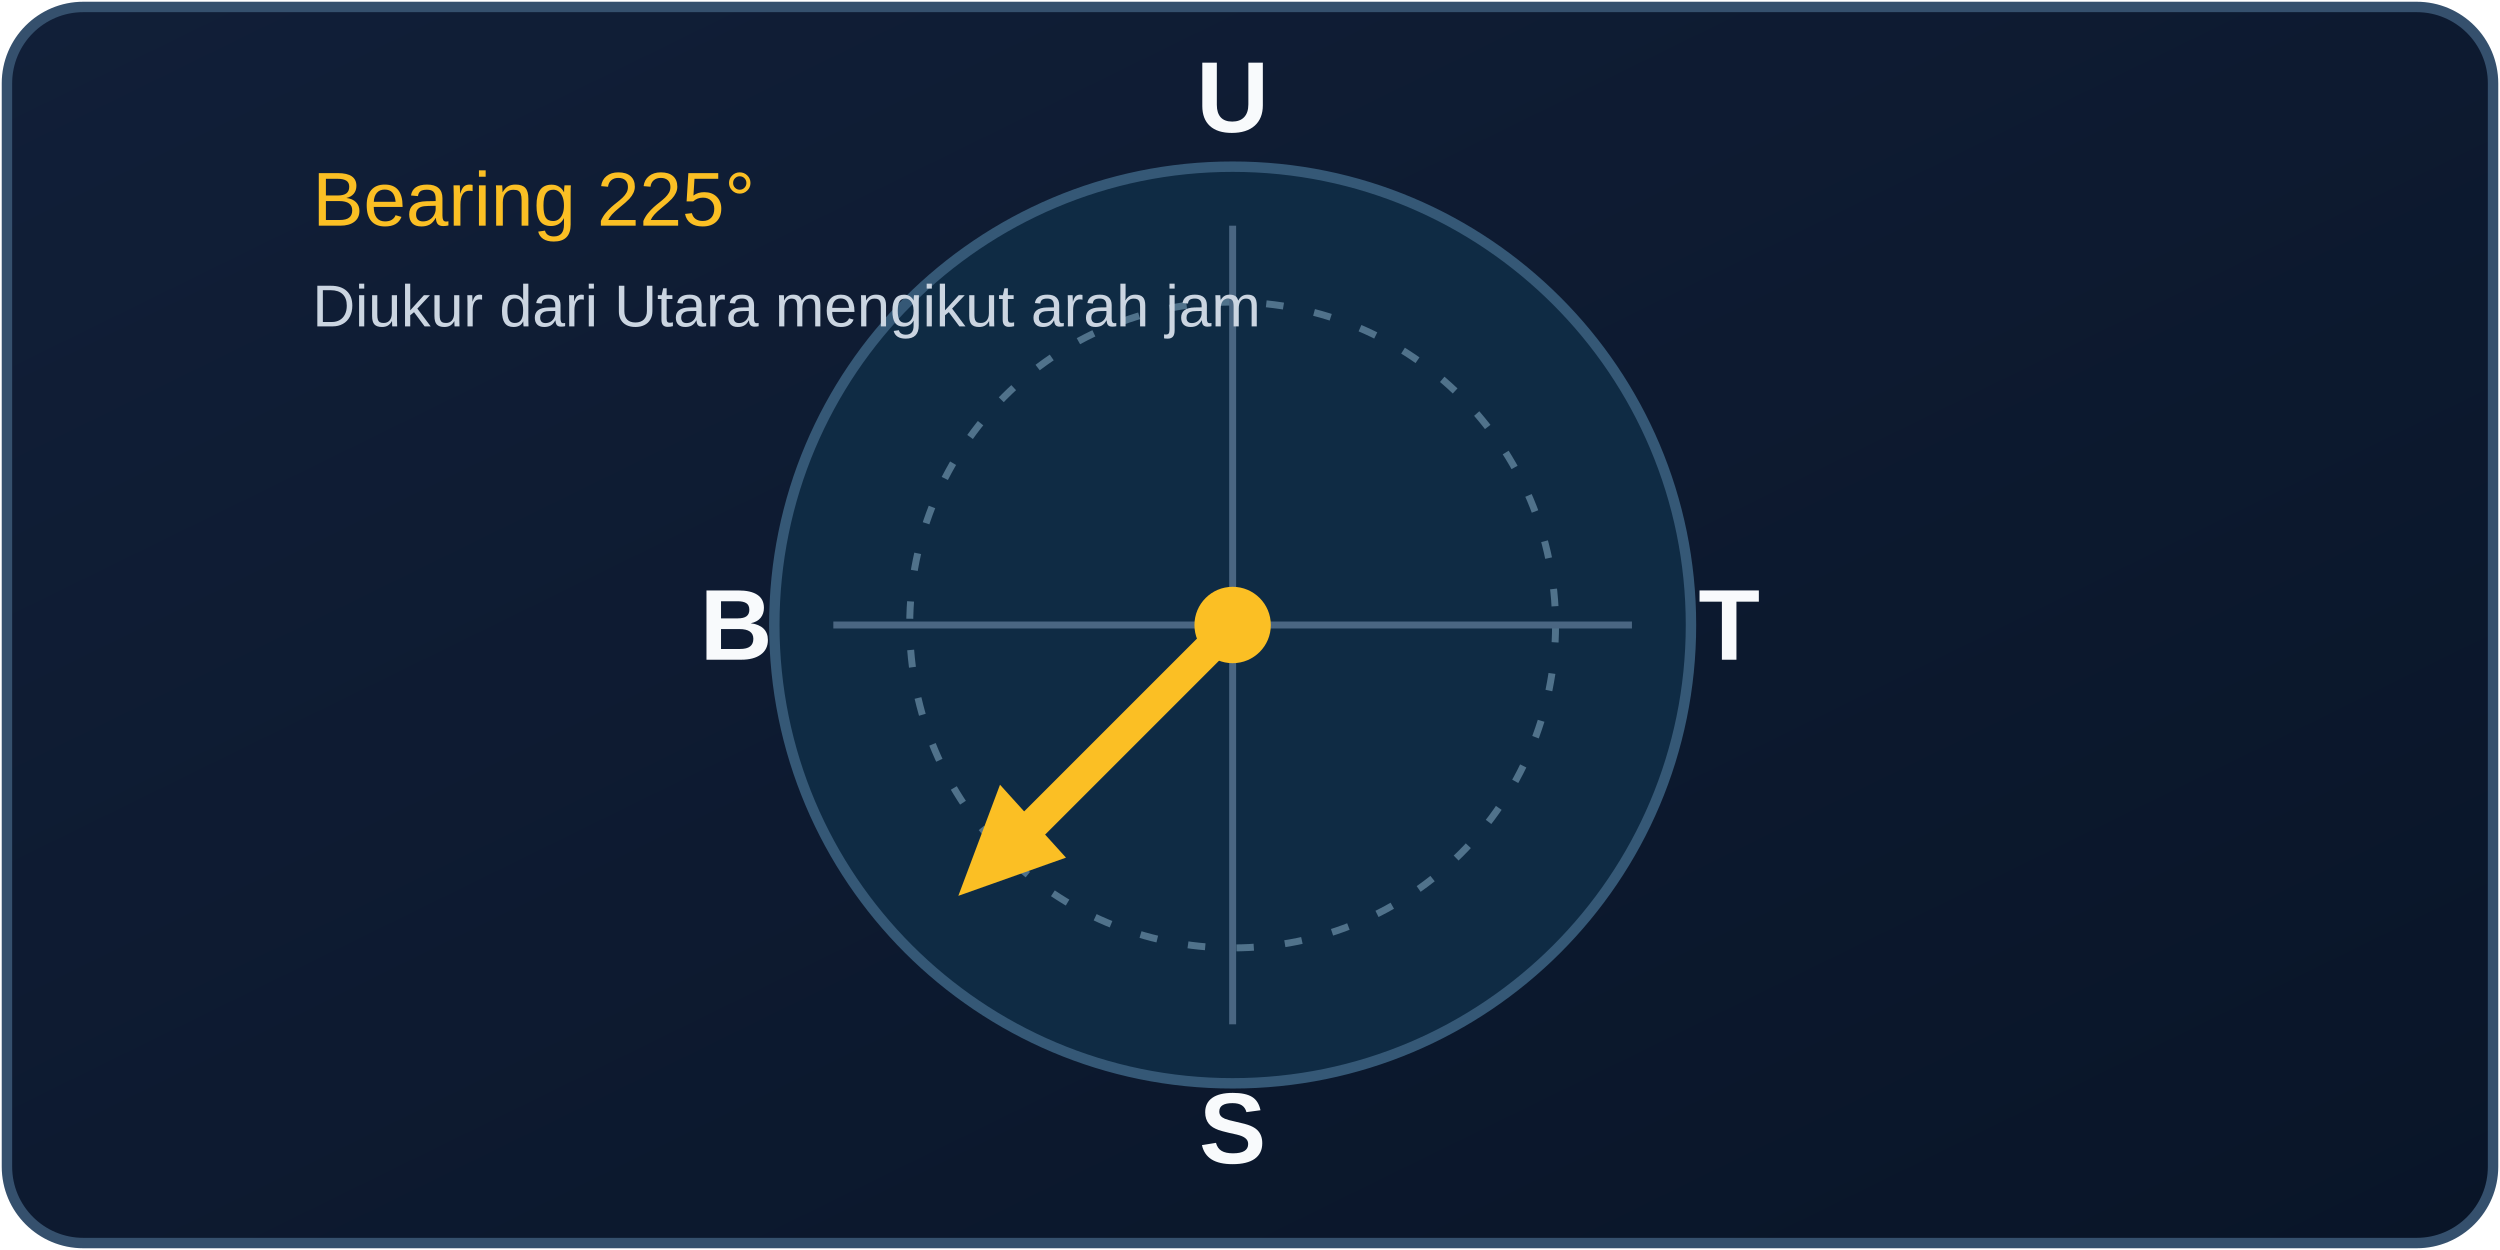
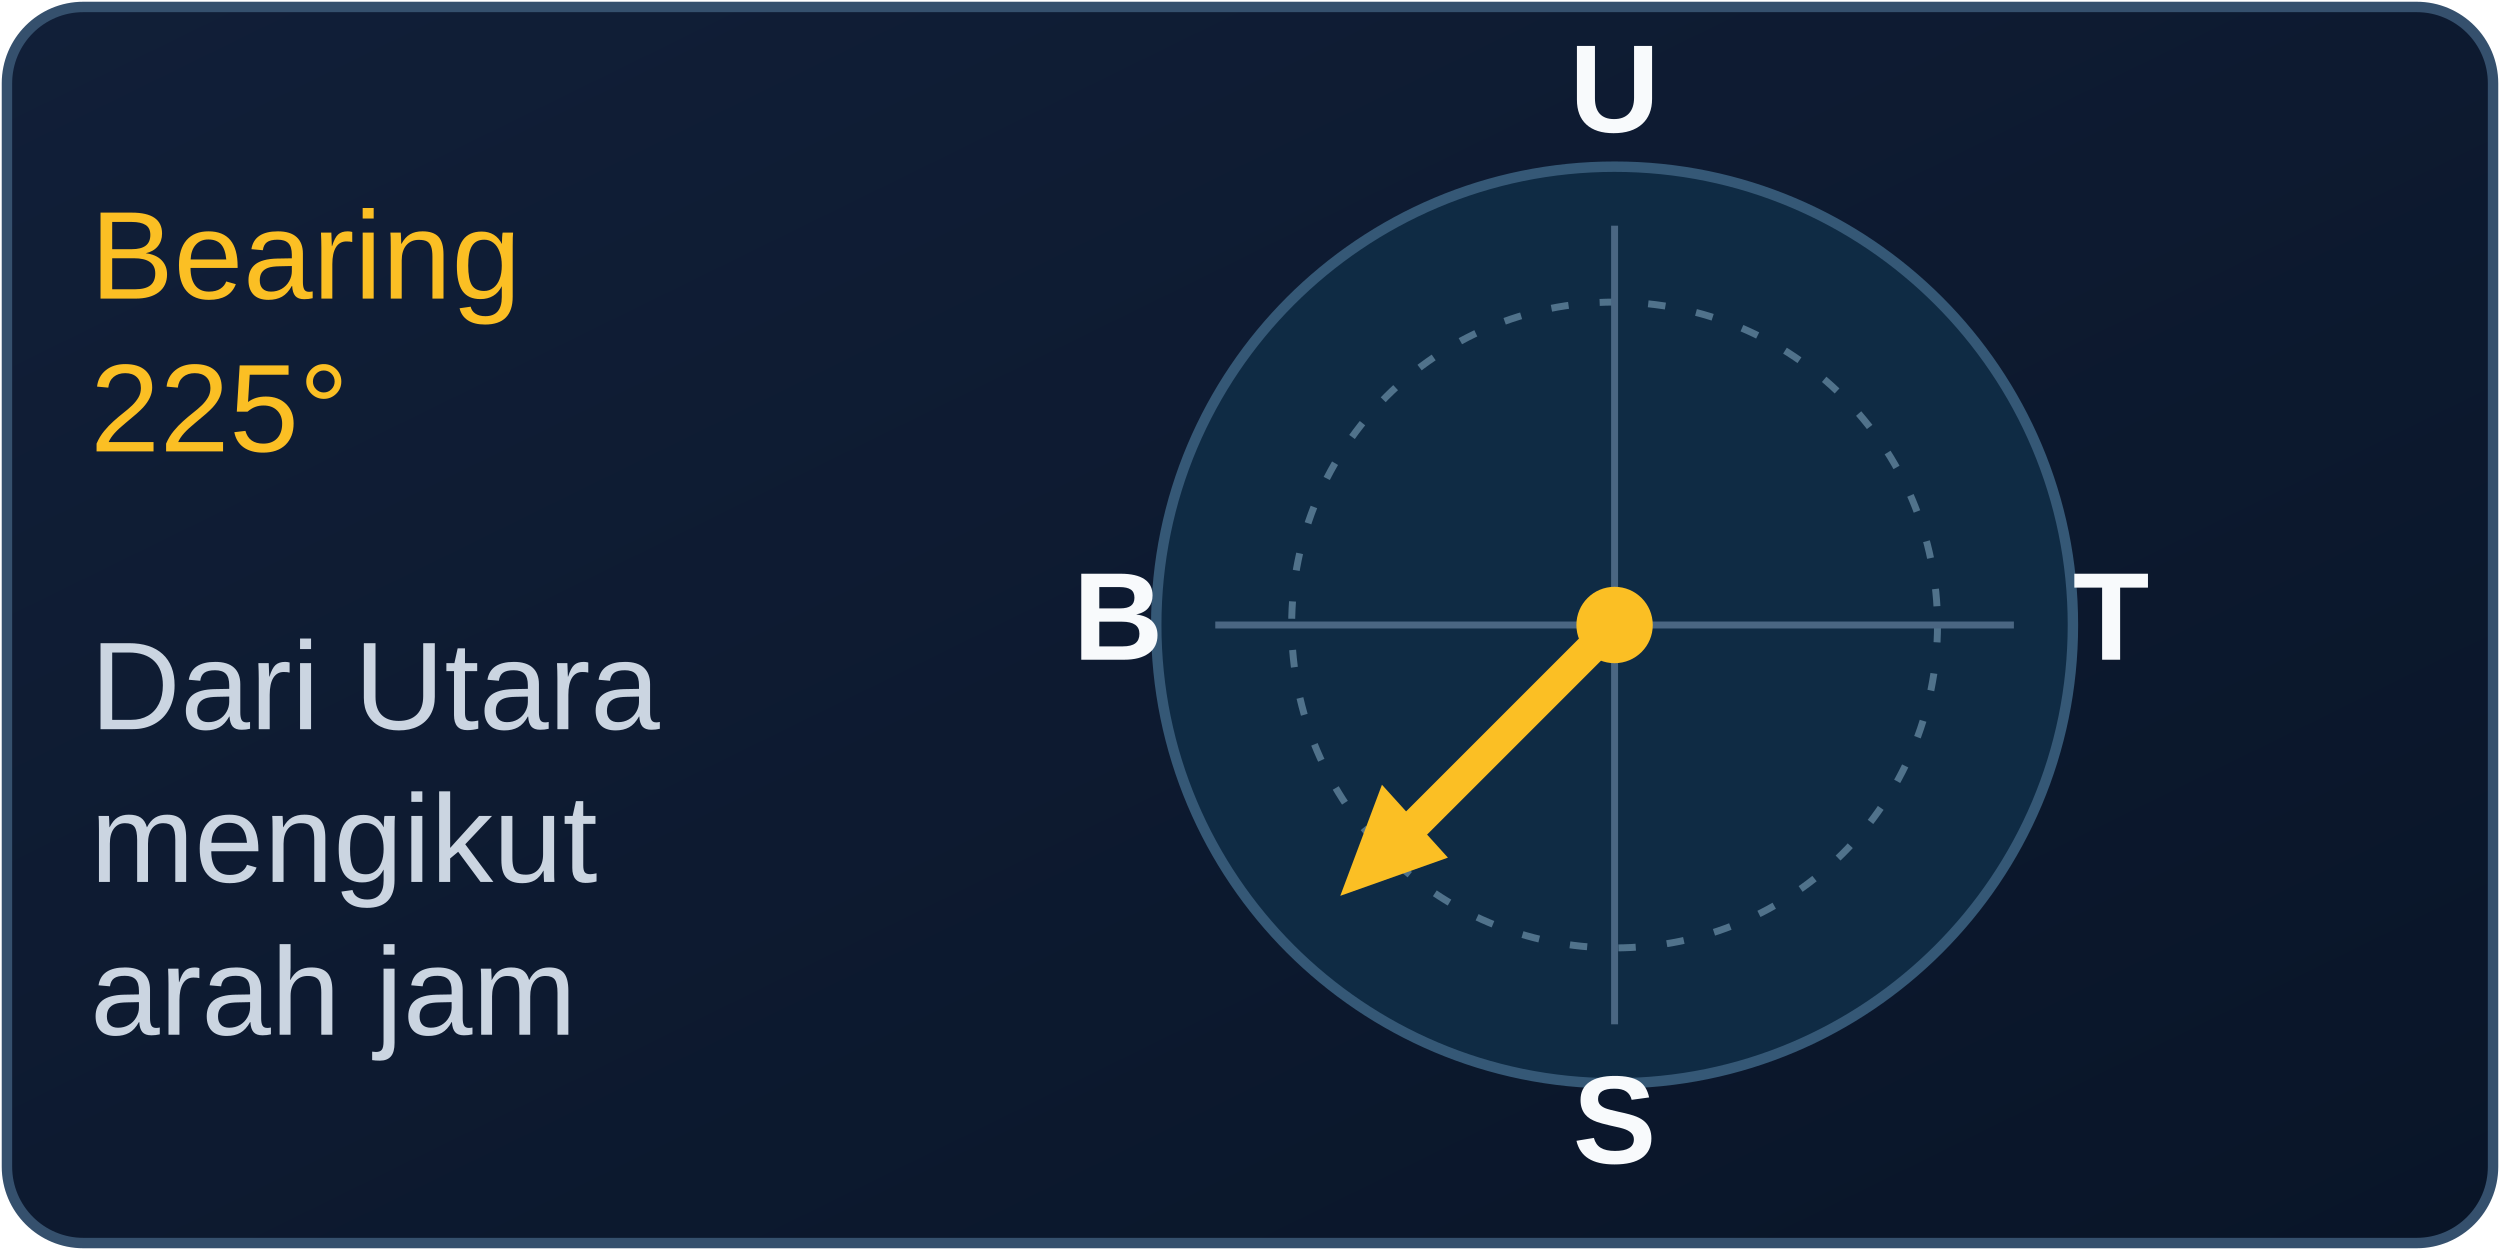
<svg xmlns="http://www.w3.org/2000/svg" viewBox="0 0 720 360" role="img" aria-labelledby="title description">
  <defs>
    <linearGradient id="bg" x2="1" y2="1">
      <stop stop-color="#111f38" />
      <stop offset="1" stop-color="#091528" />
    </linearGradient>
  </defs>
  <rect x="2" y="2" width="716" height="356" rx="22" fill="url(#bg)" stroke="#35506d" stroke-width="3" />
-   <circle cx="355" cy="180" r="132" fill="#0f2b44" stroke="#355876" stroke-width="3" />
-   <circle cx="355" cy="180" r="93" fill="none" stroke="#50728b" stroke-width="2" stroke-dasharray="5 9" />
-   <path d="M355 65V295 M240 180H470" stroke="#4a6682" stroke-width="2" />
-   <path d="M355 180L298 237" stroke="#fbbf24" stroke-width="9" stroke-linecap="round" />
-   <path d="M276 258L288 226L307 247Z" fill="#fbbf24" />
-   <circle cx="355" cy="180" r="11" fill="#fbbf24" />
-   <g font-family="Arial,sans-serif" font-size="29" font-weight="bold" text-anchor="middle" fill="#f8fafc">
-     <text x="355" y="38">U</text>
-     <text x="498" y="190">T</text>
-     <text x="355" y="335">S</text>
-     <text x="212" y="190">B</text>
+   <g transform="translate(110 0)">
+     <circle cx="355" cy="180" r="132" fill="#0f2b44" stroke="#355876" stroke-width="3" />
+     <circle cx="355" cy="180" r="93" fill="none" stroke="#50728b" stroke-width="2" stroke-dasharray="5 9" />
+     <path d="M355 65V295 M240 180H470" stroke="#4a6682" stroke-width="2" />
+     <path d="M355 180L298 237" stroke="#fbbf24" stroke-width="9" stroke-linecap="round" />
+     <path d="M276 258L288 226L307 247Z" fill="#fbbf24" />
+     <circle cx="355" cy="180" r="11" fill="#fbbf24" />
+     <g font-family="Arial,sans-serif" font-size="36" font-weight="bold" text-anchor="middle" fill="#f8fafc">
+       <text x="355" y="38">U</text>
+       <text x="498" y="190">T</text>
+       <text x="355" y="335">S</text>
+       <text x="212" y="190">B</text>
+     </g>
  </g>
-   <g font-family="Arial,sans-serif" font-size="22" fill="#fbbf24">
-     <text x="90" y="65">Bearing 225°</text>
-     <text x="90" y="94" font-size="17" fill="#cbd5e1">Diukur dari Utara mengikut arah jam</text>
+   <g font-family="Arial,sans-serif" font-size="36" fill="#fbbf24">
+     <text x="26" y="86">Bearing</text>
+     <text x="26" y="130">225°</text>
+     <text x="26" y="210" fill="#cbd5e1">
+       <tspan x="26">Dari Utara</tspan>
+       <tspan x="26" dy="44">mengikut</tspan>
+       <tspan x="26" dy="44">arah jam</tspan>
+     </text>
  </g>
</svg>
